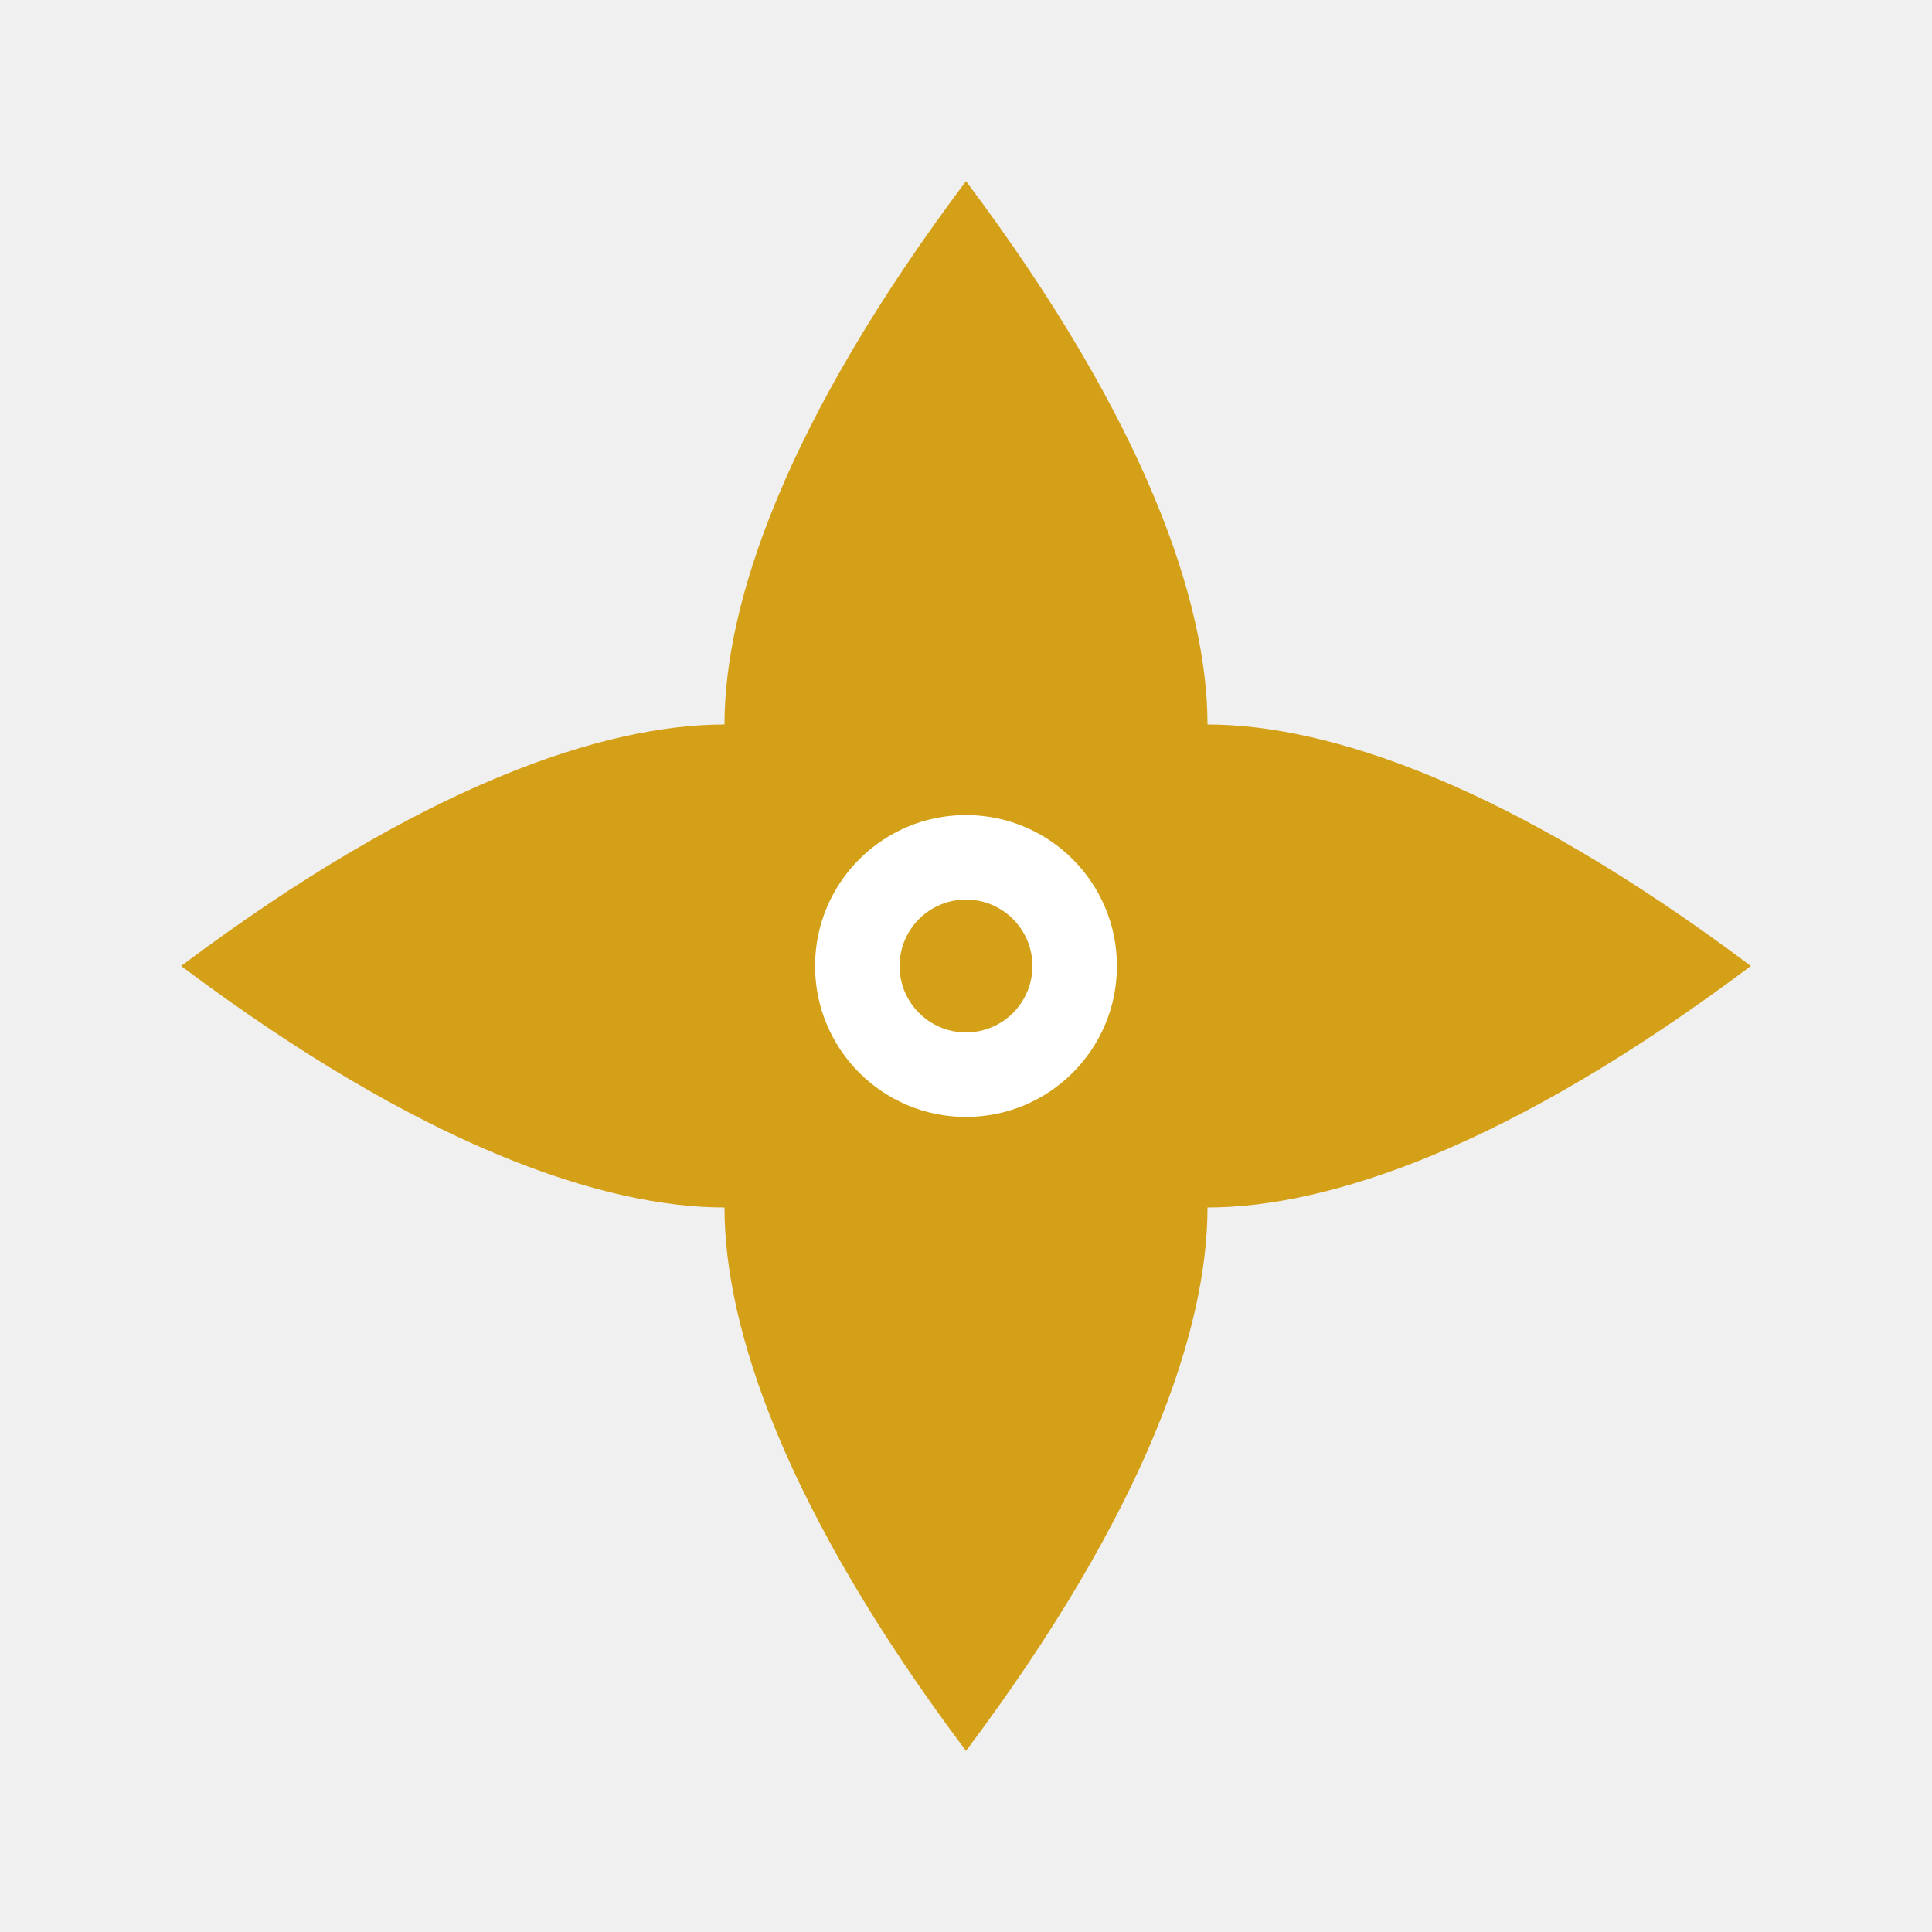
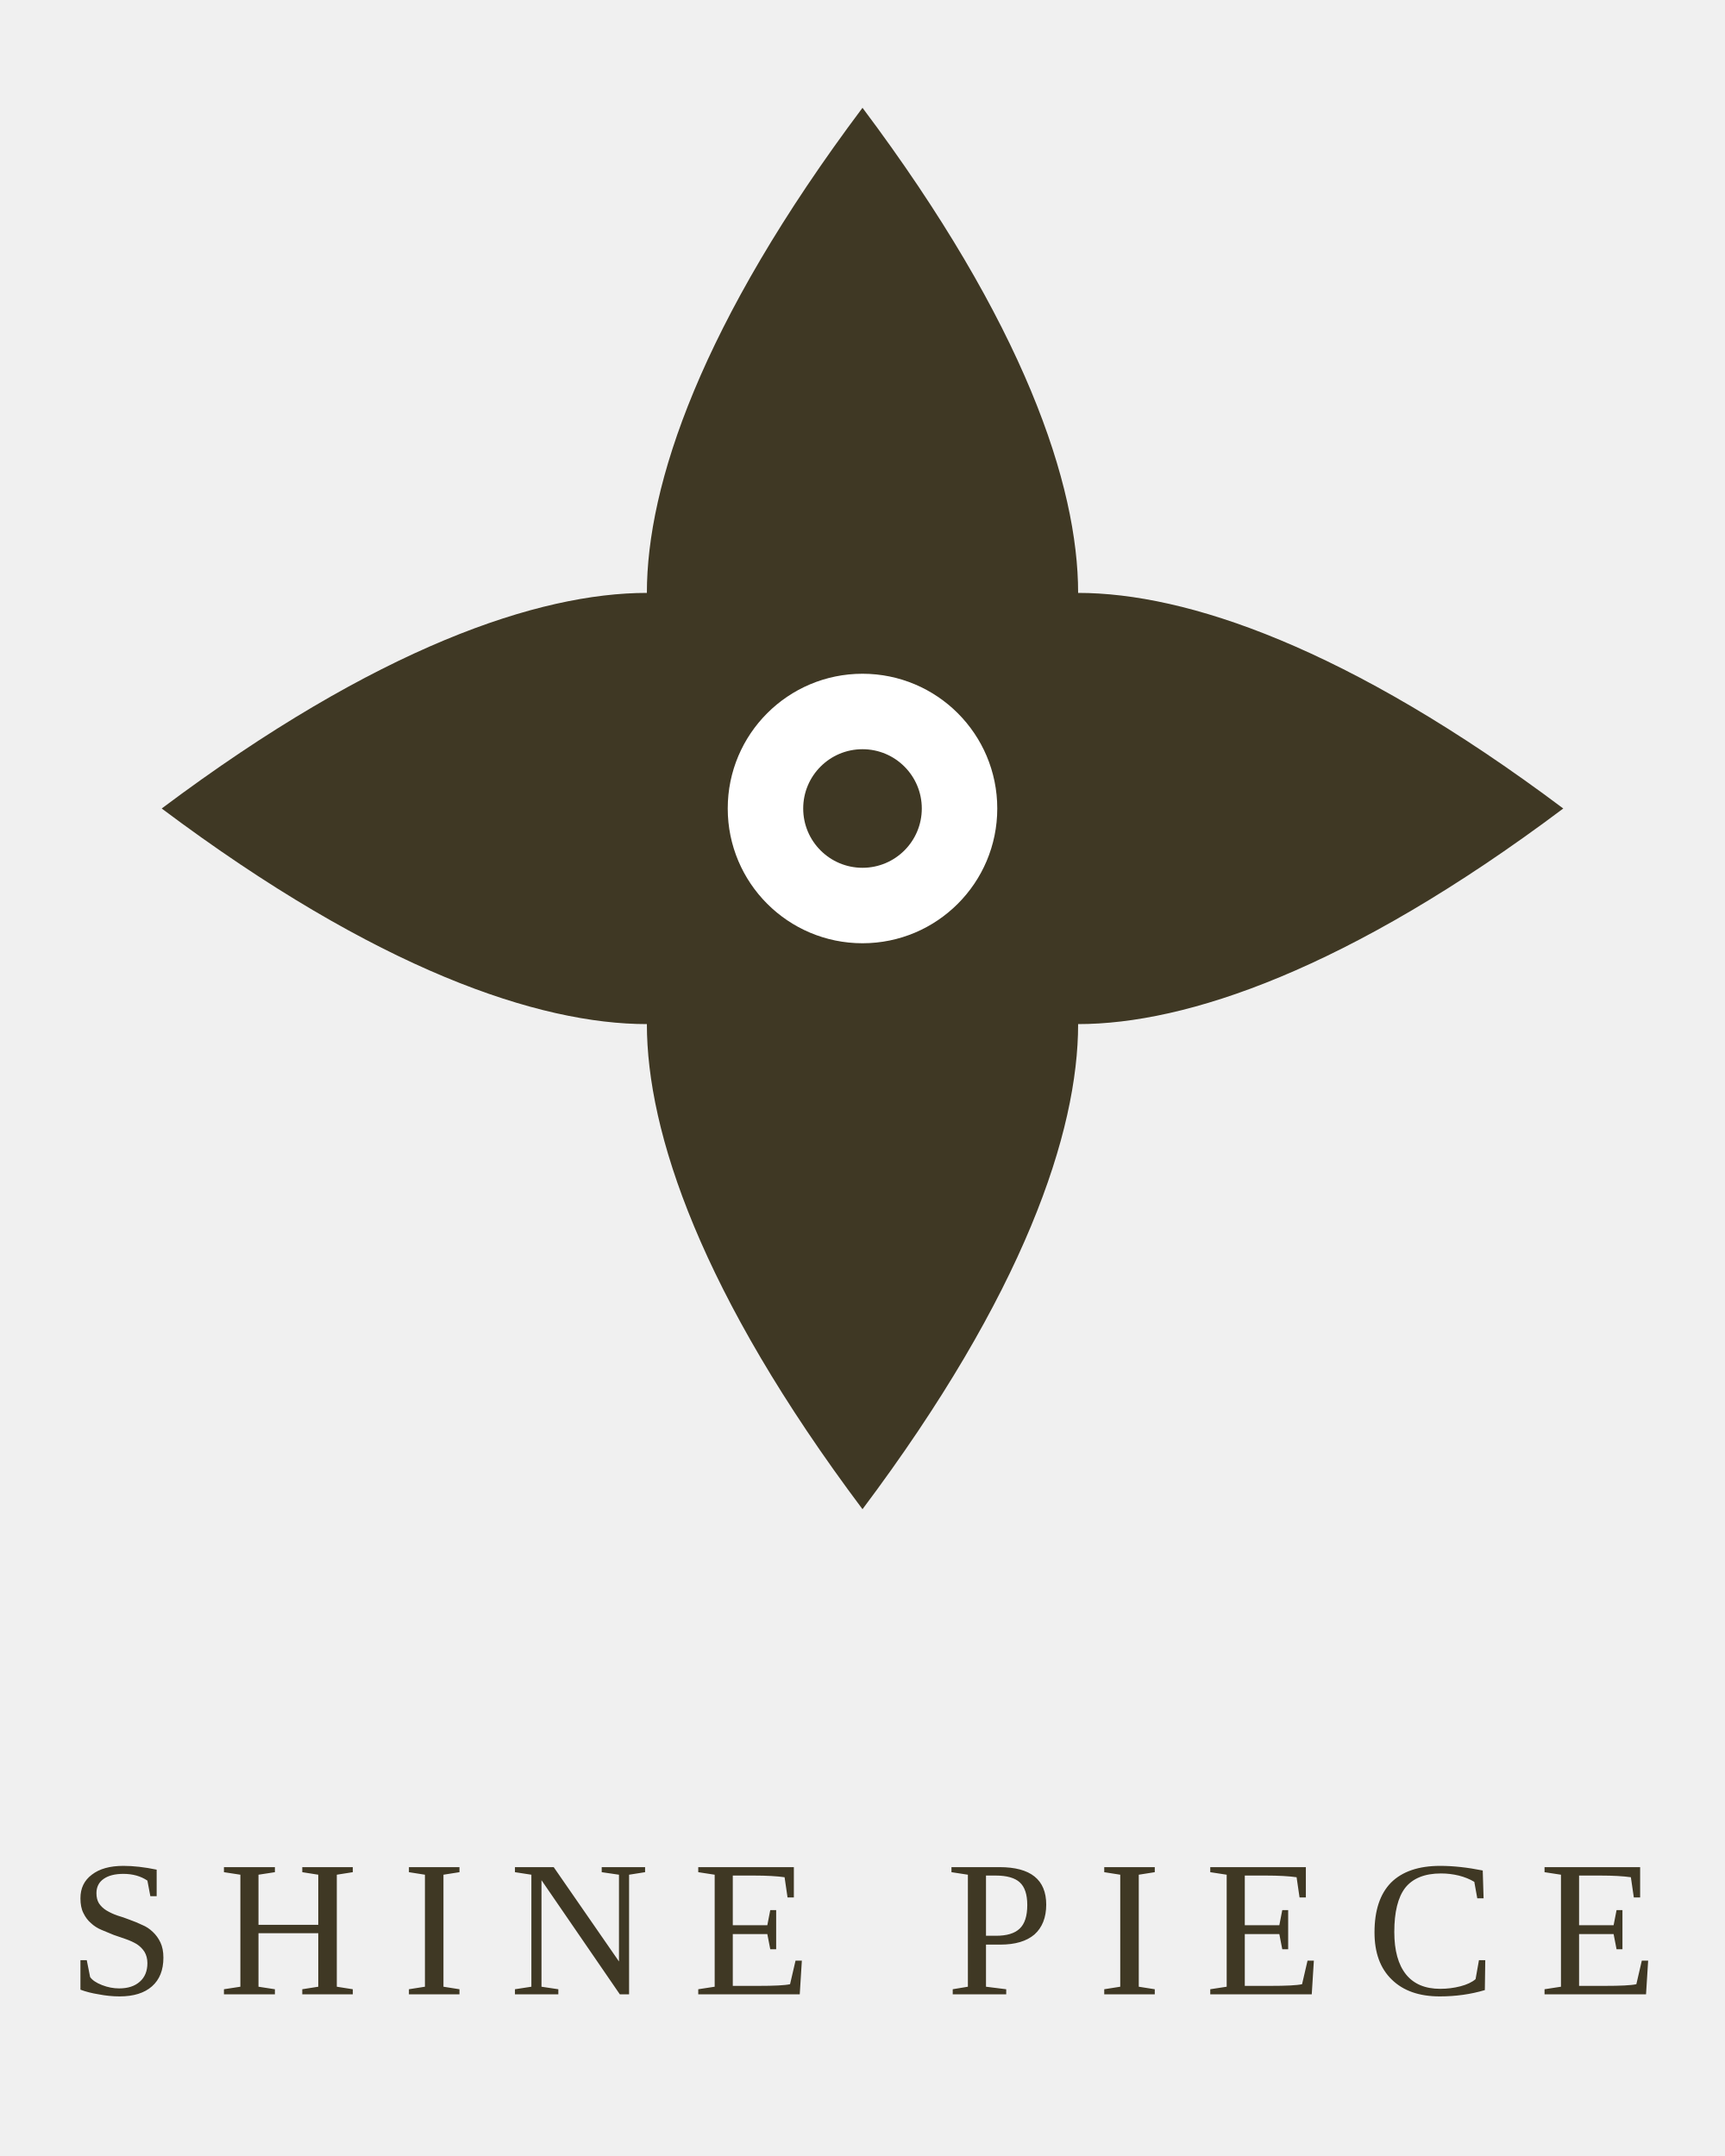
- <svg xmlns="http://www.w3.org/2000/svg" viewBox="0 0 64 64">
-   <path fill="#d4a017" d="M32 6c6 8 8 14 8 18 0 4-2 8-8 8s-8-4-8-8c0-4 2-10 8-18zm0 52c-6-8-8-14-8-18 0-4 2-8 8-8s8 4 8 8c0 4-2 10-8 18zM6 32c8-6 14-8 18-8 4 0 8 2 8 8s-4 8-8 8c-4 0-10-2-18-8zm52 0c-8 6-14 8-18 8-4 0-8-2-8-8s4-8 8-8c4 0 10 2 18 8z" />
-   <circle cx="32" cy="32" r="5" fill="#fff" />
-   <circle cx="32" cy="32" r="2.2" fill="#d4a017" />
+ <svg xmlns="http://www.w3.org/2000/svg" viewBox="0 0 64 80">
+   <path fill="#3f3824" d="M32 4c6 8 8 14 8 18 0 4-2 8-8 8s-8-4-8-8c0-4 2-10 8-18zm0 52c-6-8-8-14-8-18 0-4 2-8 8-8s8 4 8 8c0 4-2 10-8 18zM6 30c8-6 14-8 18-8 4 0 8 2 8 8s-4 8-8 8c-4 0-10-2-18-8zm52 0c-8 6-14 8-18 8-4 0-8-2-8-8s4-8 8-8c4 0 10 2 18 8z" />
+   <circle cx="32" cy="30" r="5" fill="#fff" />
+   <circle cx="32" cy="30" r="2.2" fill="#3f3824" />
+   <text x="32" y="74" text-anchor="middle" fill="#3f3824" font-family="Times New Roman, serif" font-size="7.2" letter-spacing="1.6">SHINE PIECE</text>
</svg>
